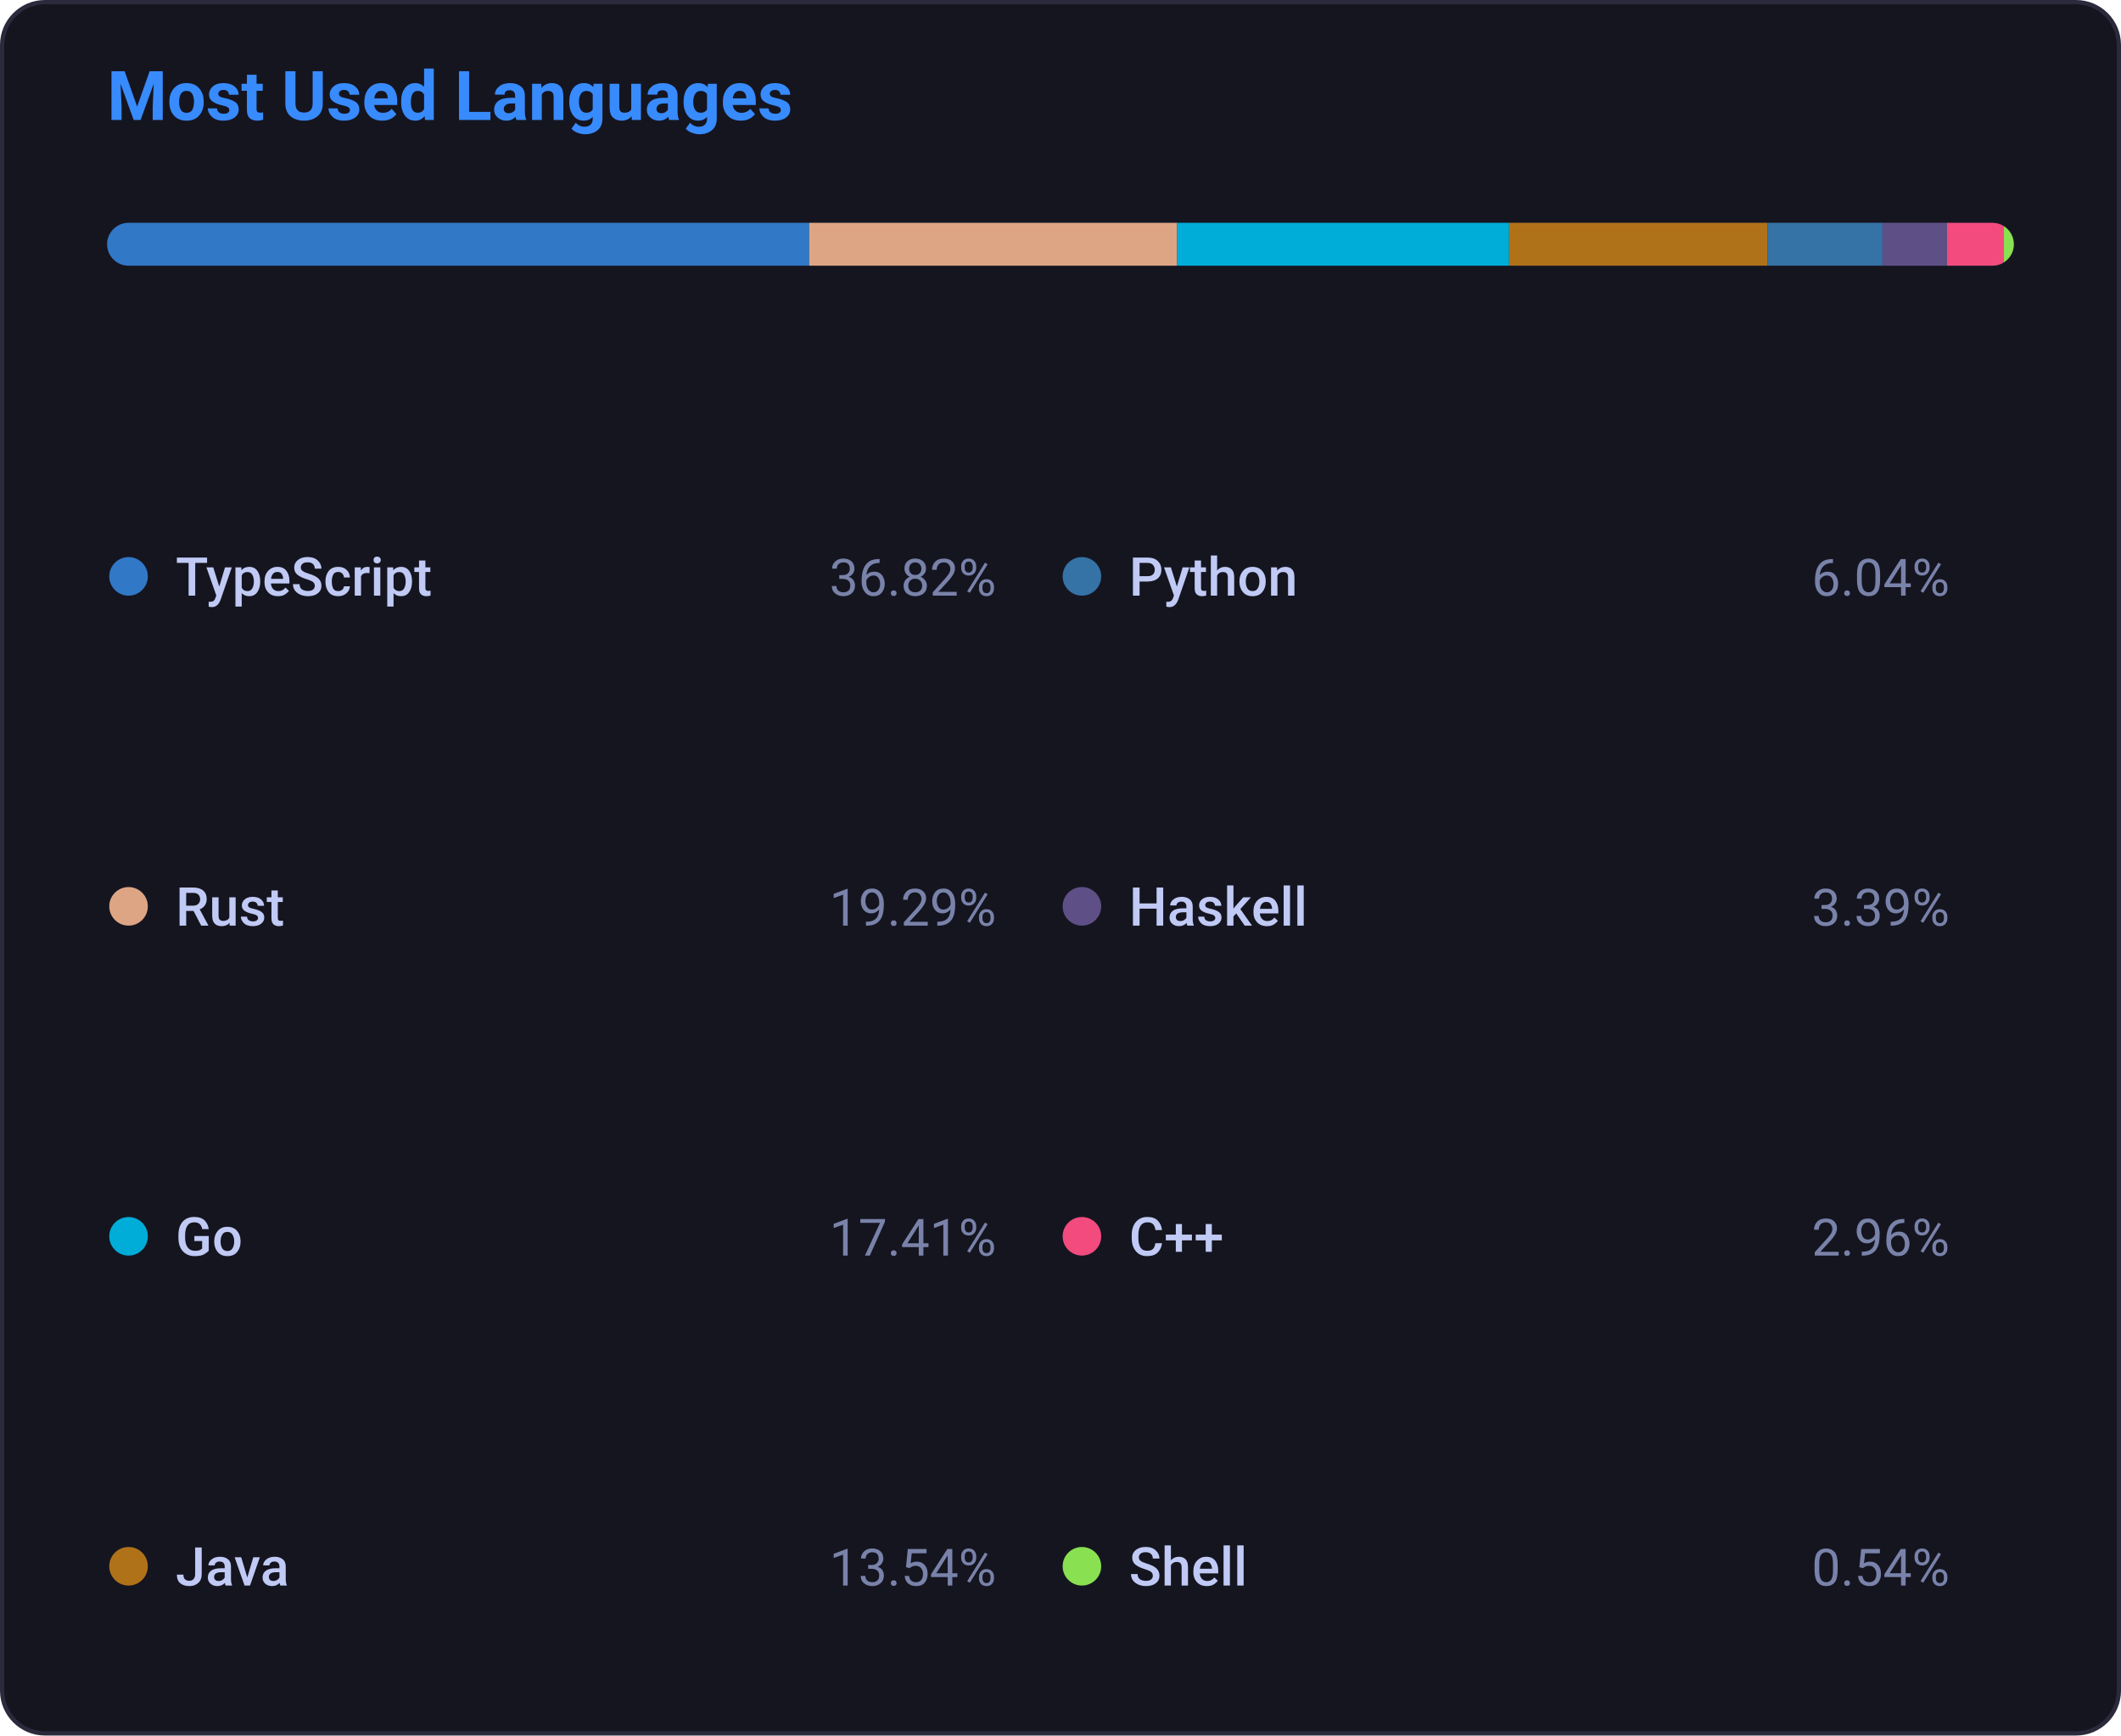
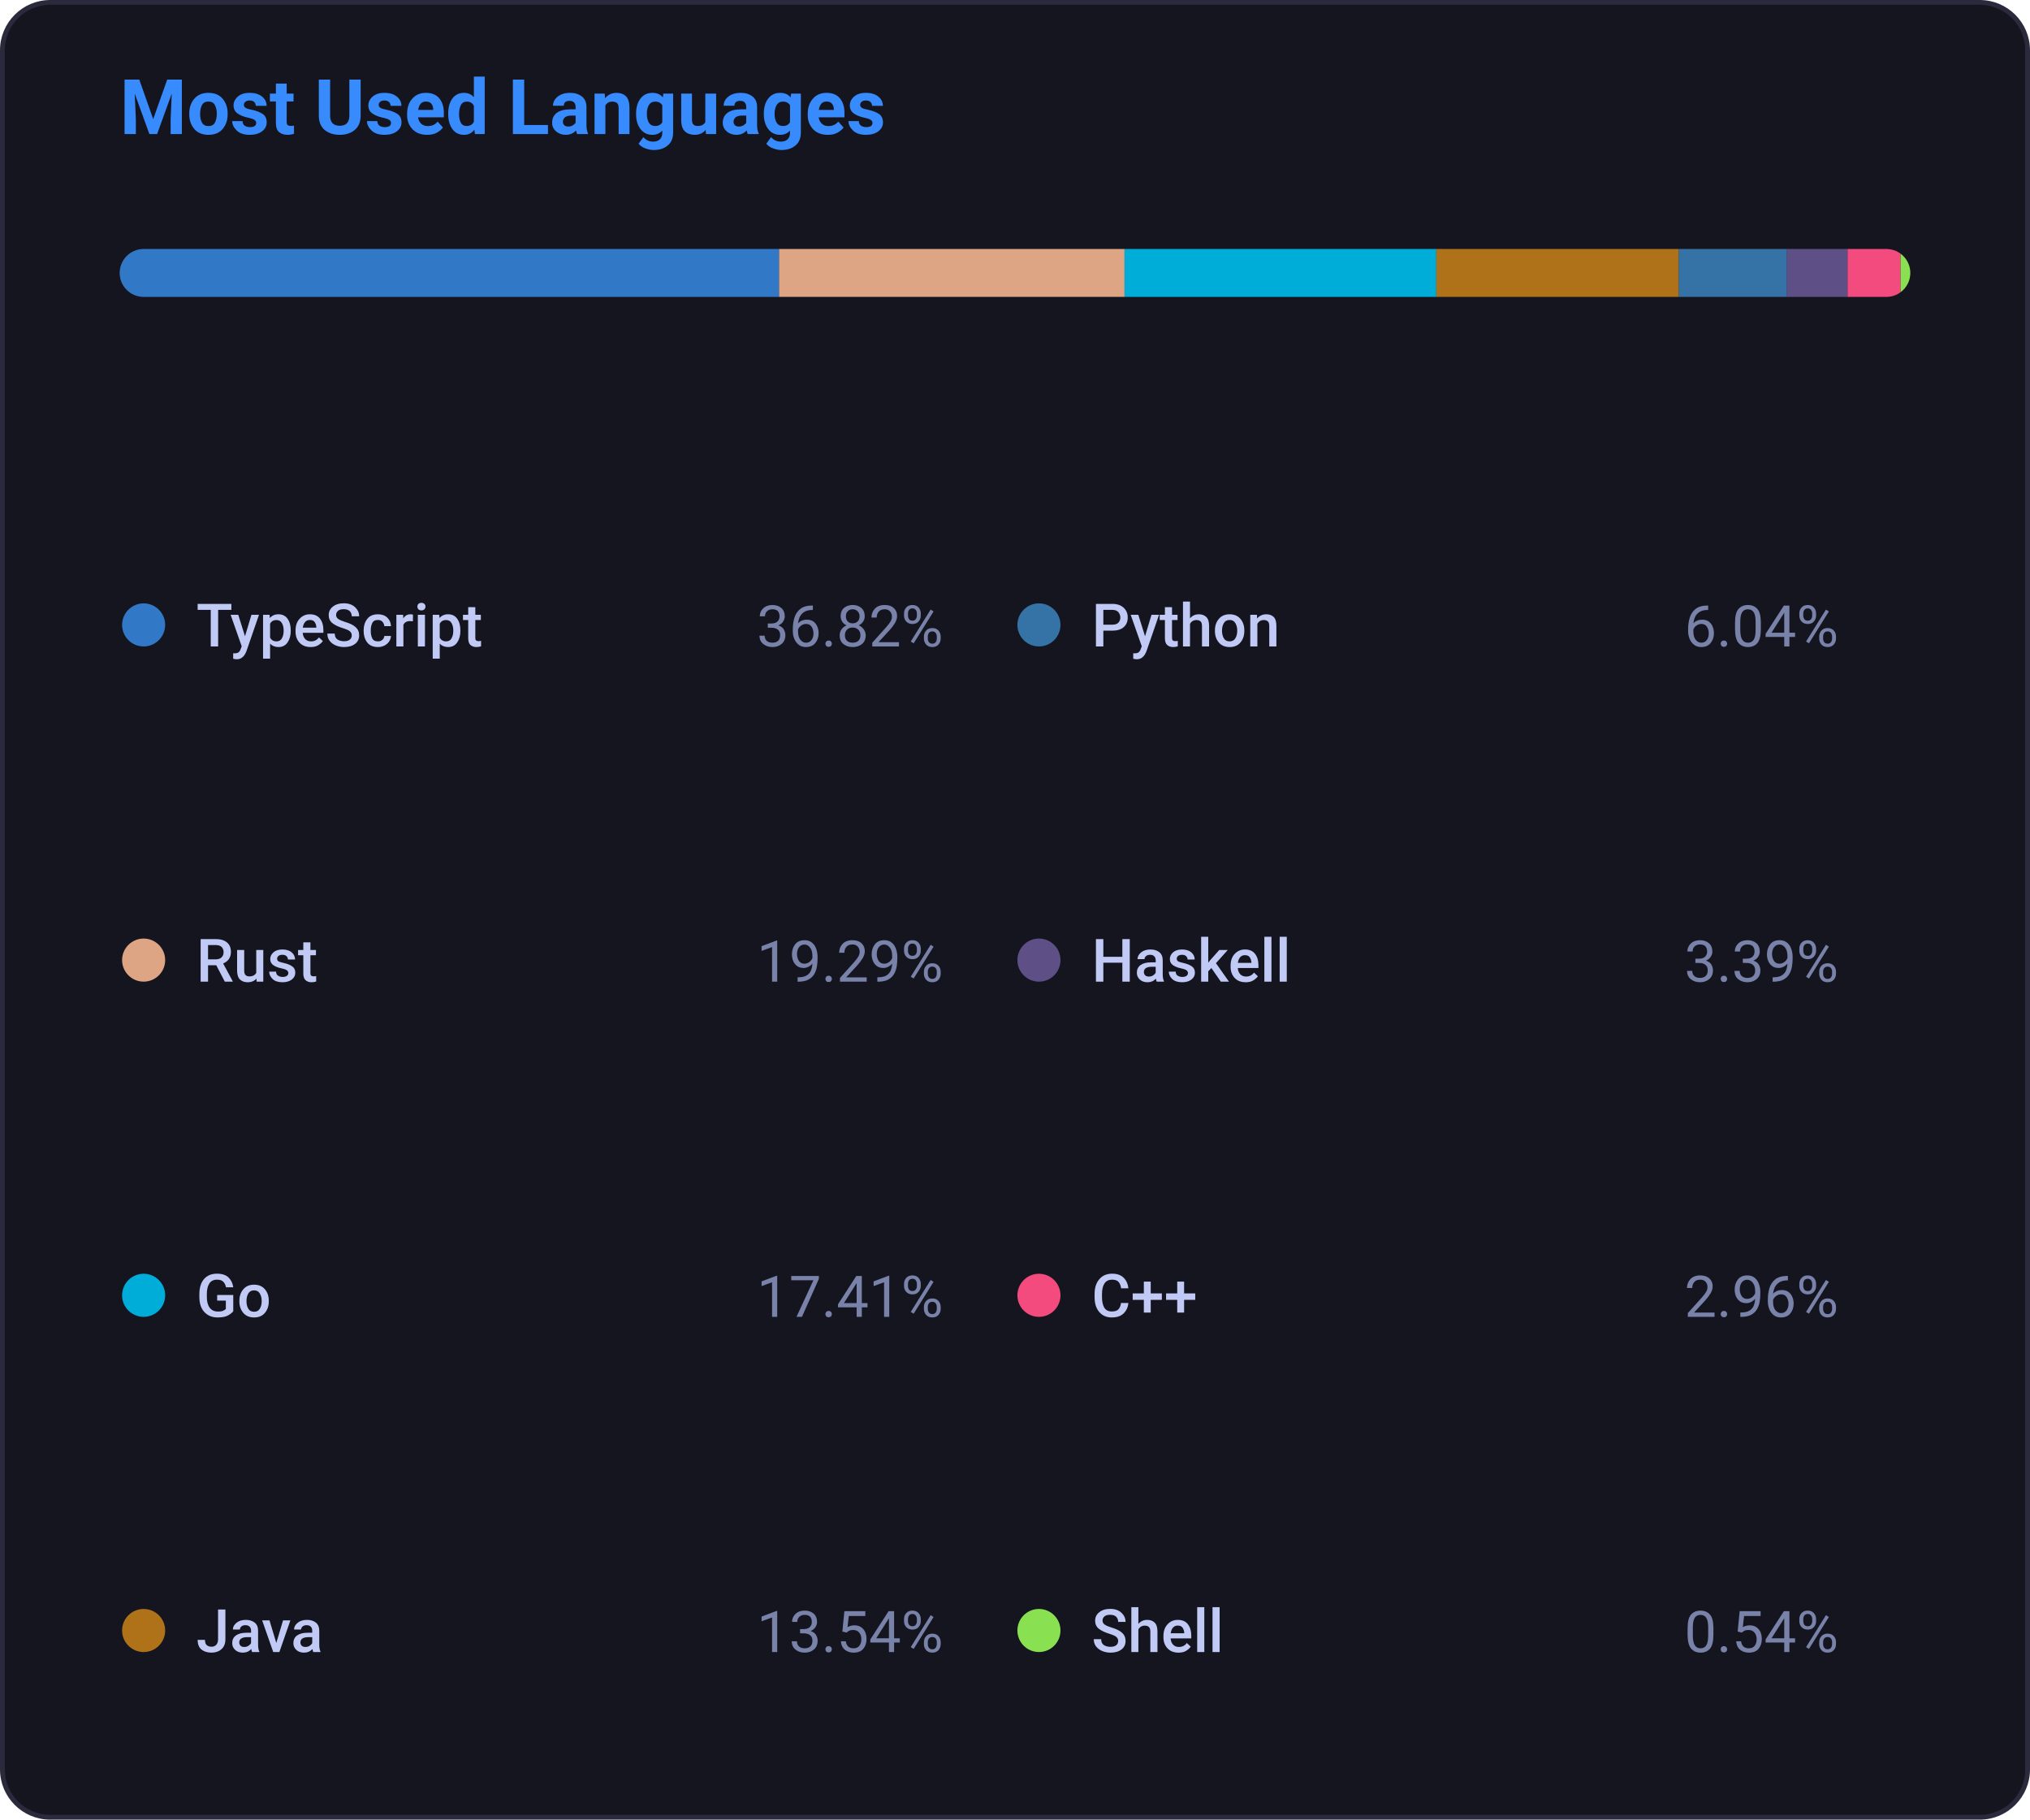
- <svg xmlns="http://www.w3.org/2000/svg" width="495" height="405" viewBox="0 0 495 405" fill="none" role="img" aria-label="Most Used Languages">
+ <svg xmlns="http://www.w3.org/2000/svg" width="424" height="380" viewBox="0 0 424 380" fill="none" role="img" aria-label="Most Used Languages">
  <style>
		.card-bg { fill: #151520; stroke: #2a2a3c; stroke-width: 1px; rx: 10px; }
		.card-title { font-family: -apple-system, BlinkMacSystemFont, 'Segoe UI', Roboto, Helvetica, Arial, sans-serif; font-size: 16px; font-weight: 600; fill: #388bfd; }
		.lang-name { font-family: -apple-system, BlinkMacSystemFont, 'Segoe UI', Roboto, Helvetica, Arial, sans-serif; font-size: 12.5px; font-weight: 500; fill: #c0caf5; }
		.lang-pct { font-family: -apple-system, BlinkMacSystemFont, 'Segoe UI', Roboto, Helvetica, Arial, sans-serif; font-size: 12px; font-weight: 400; fill: #7982a9; }
		.bar-bg { fill: #212337; rx: 5px; }
		.bar-segment { transition: all 0.3s ease; }
	
		@keyframes fadeIn {
			from { opacity: 0; transform: translateY(4px); }
			to { opacity: 1; transform: translateY(0); }
		}
		@keyframes scaleBar {
			from { transform: scaleX(0); }
			to { transform: scaleX(1); }
		}
		.animate-item { animation: fadeIn 0.4s ease-out forwards; }
		.bar-container { transform-origin: left; animation: scaleBar 0.6s cubic-bezier(0.16, 1, 0.3, 1) forwards; }
		</style>
-   <rect class="card-bg" x="0.5" y="0.5" width="494" height="404" rx="10" fill="#151520" stroke="#2a2a3c" />
+   <rect class="card-bg" x="0.5" y="0.5" width="423" height="379" rx="10" fill="#151520" stroke="#2a2a3c" />
  <text x="25" y="28" class="card-title">Most Used Languages</text>
  <defs>
    <clipPath id="bar-clip">
-       <rect x="25" y="52" width="445" height="10" rx="5" ry="5" />
+       <rect x="25" y="52" width="374" height="10" rx="5" ry="5" />
    </clipPath>
  </defs>
-   <rect class="bar-bg" x="25" y="52" width="445" height="10" rx="5" />
+   <rect class="bar-bg" x="25" y="52" width="374" height="10" rx="5" />
  <g clip-path="url(#bar-clip)" class="bar-container">
-     <rect x="25.00" y="52" width="163.86" height="10" fill="#3178c6" class="bar-segment" />
-     <rect x="188.86" y="52" width="85.86" height="10" fill="#dea584" class="bar-segment" />
-     <rect x="274.72" y="52" width="77.48" height="10" fill="#00ADD8" class="bar-segment" />
-     <rect x="352.20" y="52" width="60.26" height="10" fill="#b07219" class="bar-segment" />
-     <rect x="412.47" y="52" width="26.86" height="10" fill="#3572A5" class="bar-segment" />
-     <rect x="439.33" y="52" width="15.09" height="10" fill="#5e5086" class="bar-segment" />
-     <rect x="454.41" y="52" width="13.18" height="10" fill="#f34b7d" class="bar-segment" />
-     <rect x="467.59" y="52" width="2.41" height="10" fill="#89e051" class="bar-segment" />
+     <rect x="25.00" y="52" width="137.72" height="10" fill="#3178c6" class="bar-segment" />
+     <rect x="162.72" y="52" width="72.16" height="10" fill="#dea584" class="bar-segment" />
+     <rect x="234.88" y="52" width="65.12" height="10" fill="#00ADD8" class="bar-segment" />
+     <rect x="300.00" y="52" width="50.65" height="10" fill="#b07219" class="bar-segment" />
+     <rect x="350.65" y="52" width="22.58" height="10" fill="#3572A5" class="bar-segment" />
+     <rect x="373.22" y="52" width="12.68" height="10" fill="#5e5086" class="bar-segment" />
+     <rect x="385.90" y="52" width="11.08" height="10" fill="#f34b7d" class="bar-segment" />
+     <rect x="396.98" y="52" width="2.02" height="10" fill="#89e051" class="bar-segment" />
  </g>
  <g class="animate-item" style="animation-delay: 100ms;">
-     <circle cx="30.0" cy="134.5" r="4.5" fill="#3178c6" />
-     <text x="41.0" y="139.0" class="lang-name">TypeScript</text>
-     <text x="232.5" y="139.0" text-anchor="end" class="lang-pct">36.82%</text>
+     <circle cx="30.0" cy="130.5" r="4.5" fill="#3178c6" />
+     <text x="41.0" y="135.0" class="lang-name">TypeScript</text>
+     <text x="197.0" y="135.0" text-anchor="end" class="lang-pct">36.82%</text>
  </g>
  <g class="animate-item" style="animation-delay: 140ms;">
-     <circle cx="30.0" cy="211.5" r="4.5" fill="#dea584" />
-     <text x="41.0" y="216.0" class="lang-name">Rust</text>
-     <text x="232.5" y="216.0" text-anchor="end" class="lang-pct">19.29%</text>
+     <circle cx="30.0" cy="200.5" r="4.5" fill="#dea584" />
+     <text x="41.0" y="205.0" class="lang-name">Rust</text>
+     <text x="197.0" y="205.0" text-anchor="end" class="lang-pct">19.29%</text>
  </g>
  <g class="animate-item" style="animation-delay: 180ms;">
-     <circle cx="30.0" cy="288.5" r="4.5" fill="#00ADD8" />
-     <text x="41.0" y="293.0" class="lang-name">Go</text>
-     <text x="232.5" y="293.0" text-anchor="end" class="lang-pct">17.41%</text>
+     <circle cx="30.0" cy="270.5" r="4.5" fill="#00ADD8" />
+     <text x="41.0" y="275.0" class="lang-name">Go</text>
+     <text x="197.0" y="275.0" text-anchor="end" class="lang-pct">17.41%</text>
  </g>
  <g class="animate-item" style="animation-delay: 220ms;">
-     <circle cx="30.0" cy="365.5" r="4.5" fill="#b07219" />
-     <text x="41.0" y="370.0" class="lang-name">Java</text>
-     <text x="232.5" y="370.0" text-anchor="end" class="lang-pct">13.54%</text>
+     <circle cx="30.0" cy="340.5" r="4.5" fill="#b07219" />
+     <text x="41.0" y="345.0" class="lang-name">Java</text>
+     <text x="197.0" y="345.0" text-anchor="end" class="lang-pct">13.54%</text>
  </g>
  <g class="animate-item" style="animation-delay: 260ms;">
-     <circle cx="252.5" cy="134.5" r="4.5" fill="#3572A5" />
-     <text x="263.5" y="139.0" class="lang-name">Python</text>
-     <text x="455.0" y="139.0" text-anchor="end" class="lang-pct">6.04%</text>
+     <circle cx="217.0" cy="130.5" r="4.5" fill="#3572A5" />
+     <text x="228.0" y="135.0" class="lang-name">Python</text>
+     <text x="384.0" y="135.0" text-anchor="end" class="lang-pct">6.04%</text>
  </g>
  <g class="animate-item" style="animation-delay: 300ms;">
-     <circle cx="252.5" cy="211.5" r="4.5" fill="#5e5086" />
-     <text x="263.5" y="216.0" class="lang-name">Haskell</text>
-     <text x="455.0" y="216.0" text-anchor="end" class="lang-pct">3.39%</text>
+     <circle cx="217.0" cy="200.5" r="4.5" fill="#5e5086" />
+     <text x="228.0" y="205.0" class="lang-name">Haskell</text>
+     <text x="384.0" y="205.0" text-anchor="end" class="lang-pct">3.39%</text>
  </g>
  <g class="animate-item" style="animation-delay: 340ms;">
-     <circle cx="252.5" cy="288.5" r="4.5" fill="#f34b7d" />
-     <text x="263.5" y="293.0" class="lang-name">C++</text>
-     <text x="455.0" y="293.0" text-anchor="end" class="lang-pct">2.96%</text>
+     <circle cx="217.0" cy="270.5" r="4.5" fill="#f34b7d" />
+     <text x="228.0" y="275.0" class="lang-name">C++</text>
+     <text x="384.0" y="275.0" text-anchor="end" class="lang-pct">2.96%</text>
  </g>
  <g class="animate-item" style="animation-delay: 380ms;">
-     <circle cx="252.5" cy="365.5" r="4.5" fill="#89e051" />
-     <text x="263.5" y="370.0" class="lang-name">Shell</text>
-     <text x="455.0" y="370.0" text-anchor="end" class="lang-pct">0.54%</text>
+     <circle cx="217.0" cy="340.5" r="4.5" fill="#89e051" />
+     <text x="228.0" y="345.0" class="lang-name">Shell</text>
+     <text x="384.0" y="345.0" text-anchor="end" class="lang-pct">0.54%</text>
  </g>
</svg>
